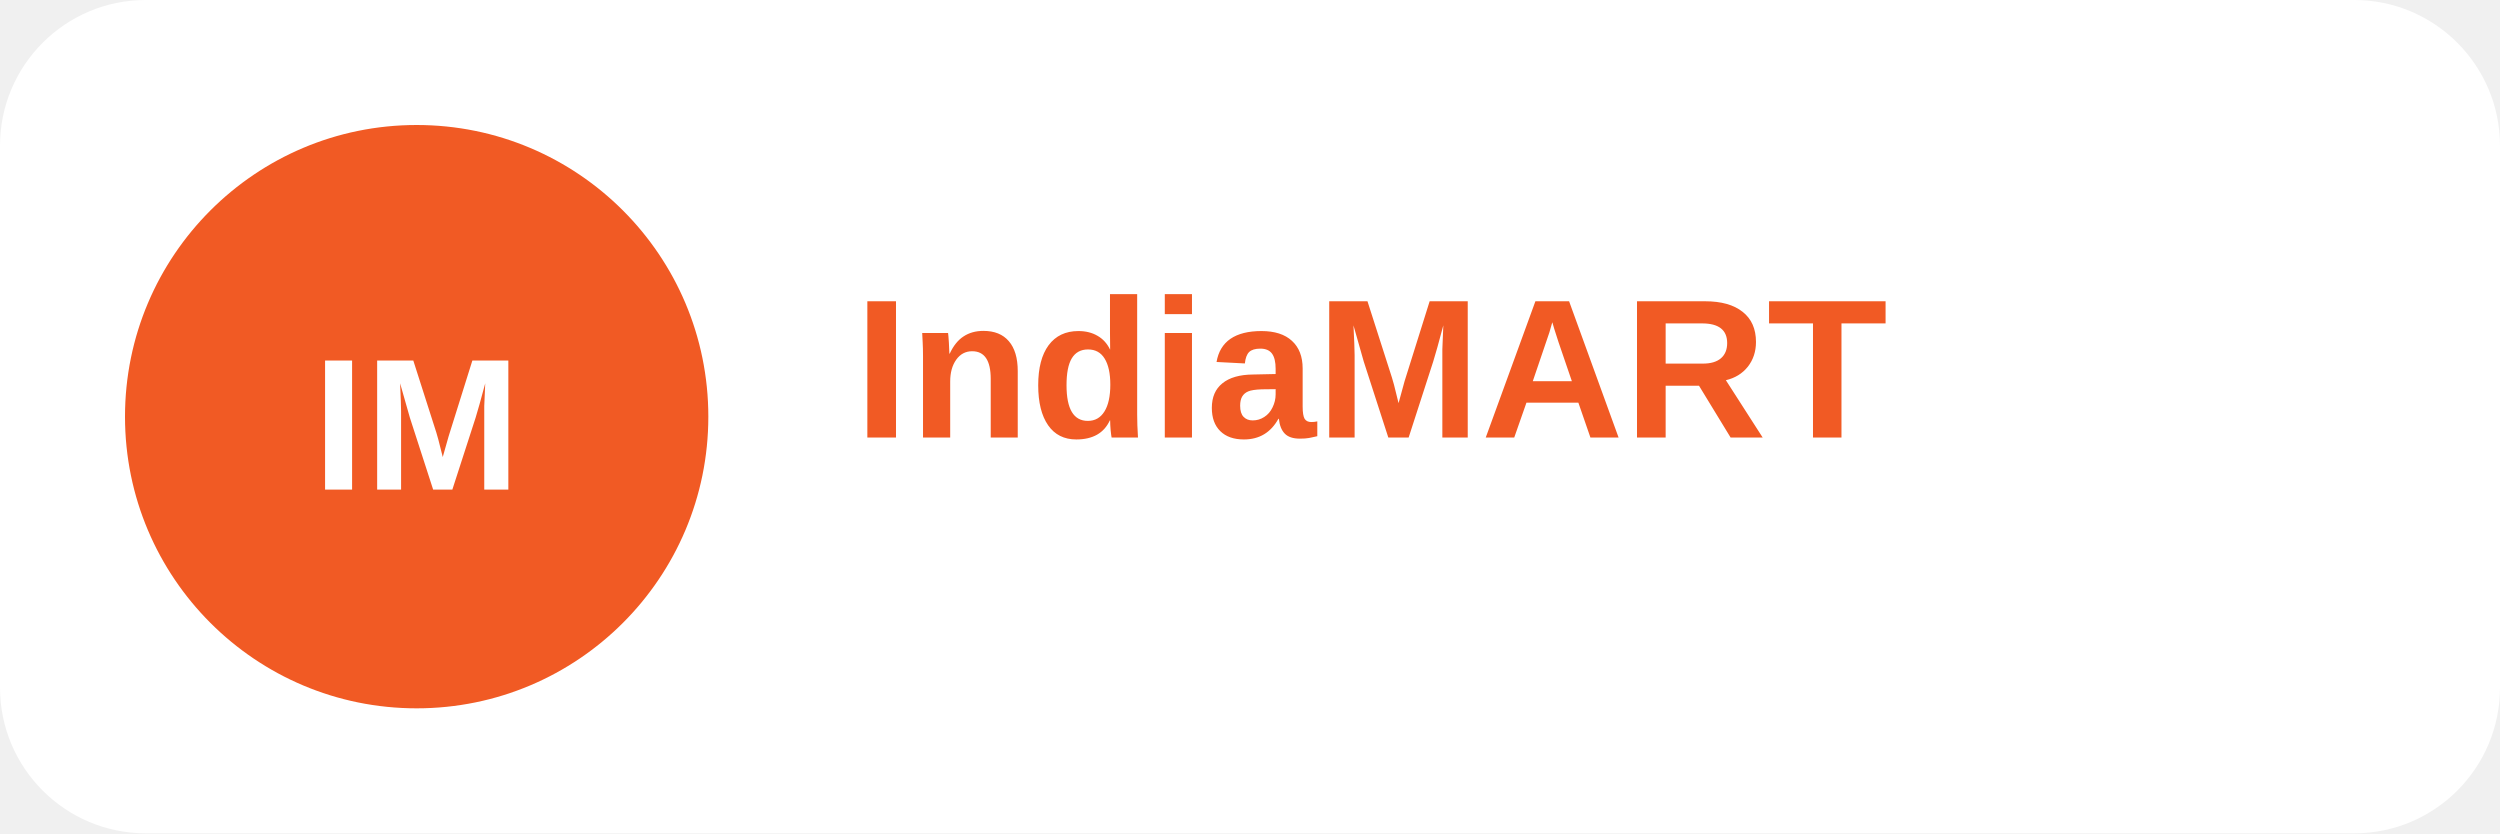
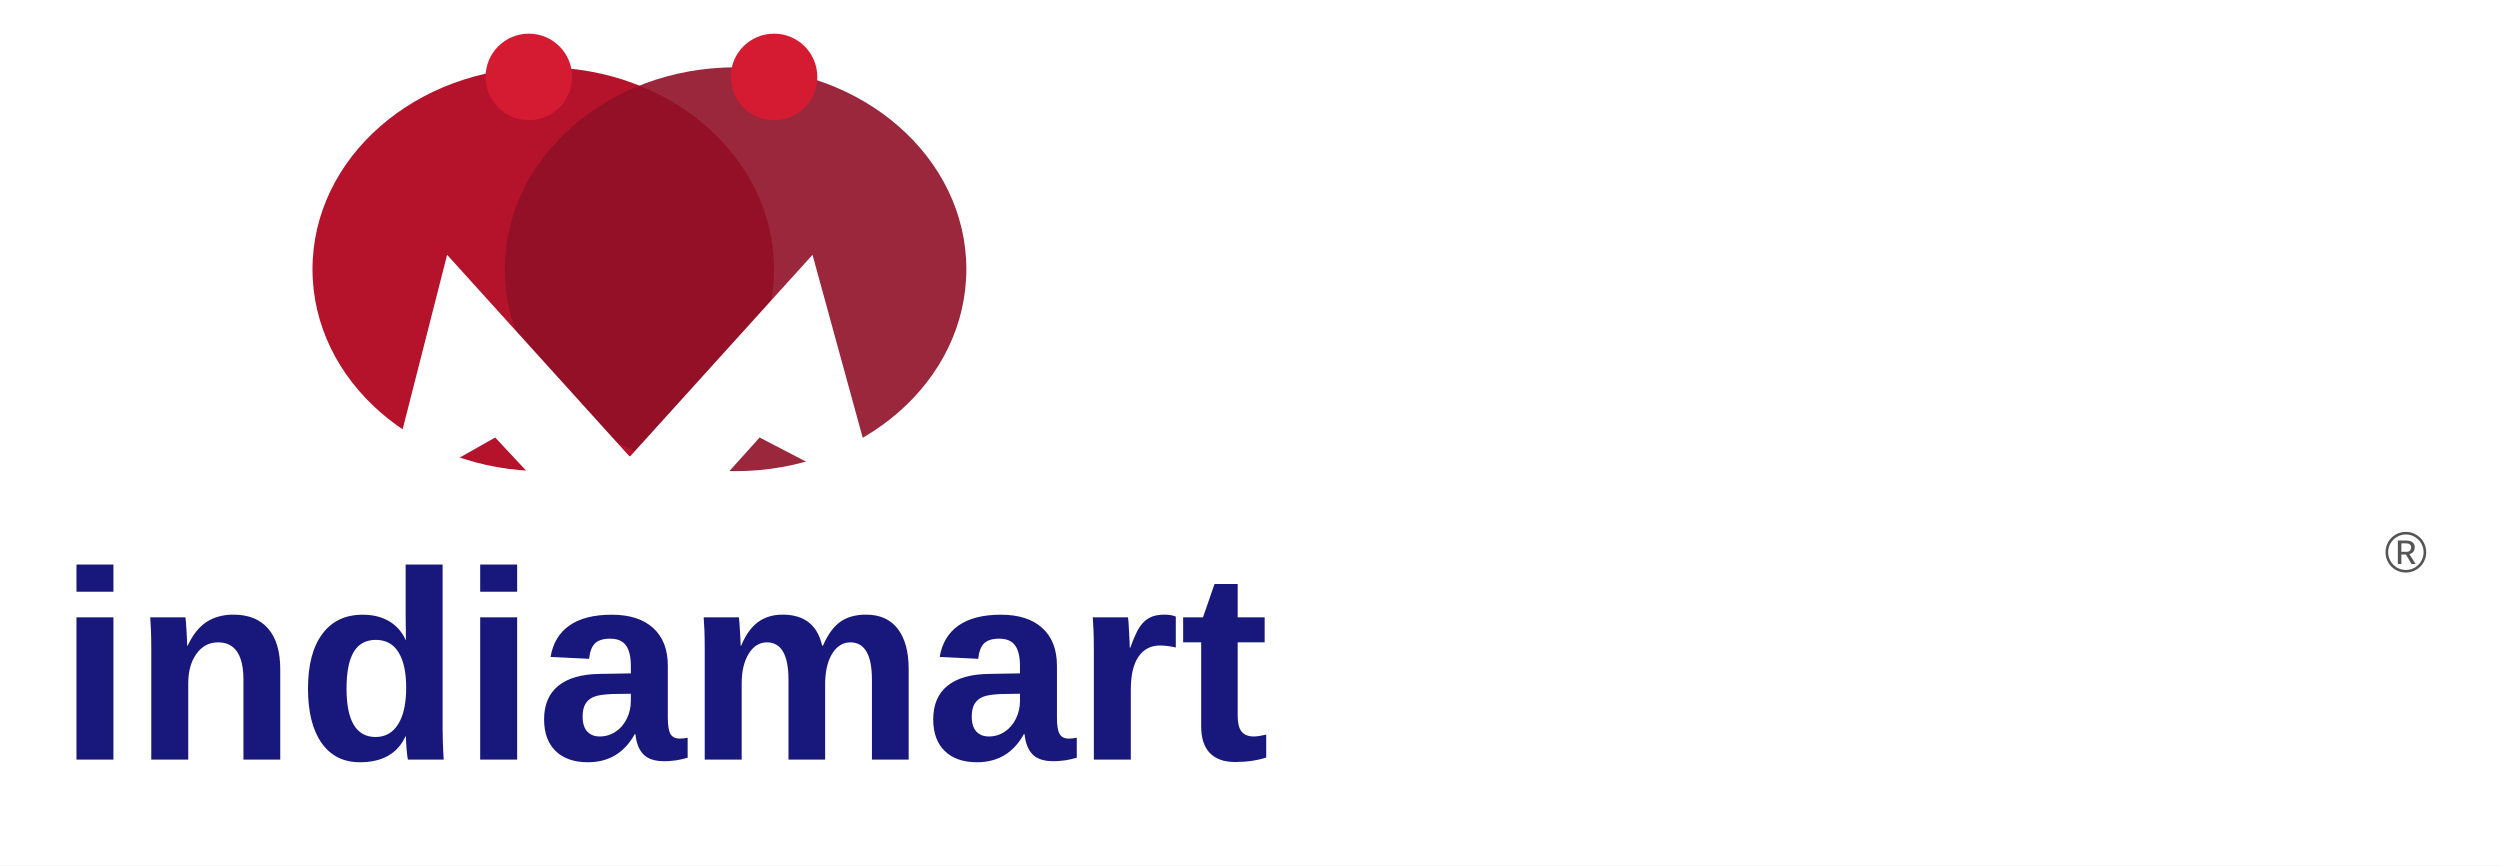
- <svg xmlns="http://www.w3.org/2000/svg" viewBox="0 0 240 80">
-   <rect width="240" height="80" rx="14" fill="#fff" />
-   <circle cx="40" cy="40" r="28" fill="#f15a24" />
-   <text x="40" y="47" text-anchor="middle" font-family="Arial,sans-serif" font-size="18" font-weight="900" fill="#fff">IM</text>
-   <text x="82" y="42" font-family="Arial,sans-serif" font-size="19" font-weight="800" fill="#f15a24">IndiaMART</text>
+ <svg xmlns="http://www.w3.org/2000/svg" viewBox="0 0 520 180">
+   <rect width="520" height="180" fill="#fff" />
+   <g transform="translate(35 8)">
+     <ellipse cx="78" cy="48" rx="48" ry="42" fill="#b5122b" />
+     <ellipse cx="118" cy="48" rx="48" ry="42" fill="#8f1026" opacity=".9" />
+     <path d="M45 96L58 45l38 42 38-42 14 51-25-13-27 30-28-30z" fill="#fff" />
+     <circle cx="75" cy="8" r="9" fill="#d51b32" />
+     <circle cx="126" cy="8" r="9" fill="#d51b32" />
+   </g>
+   <text x="12" y="158" font-family="Arial,sans-serif" font-size="56" font-weight="700" fill="#17177c">indiamart</text>
+   <text x="496" y="119" font-family="Arial" font-size="12" fill="#555">®</text>
</svg>
